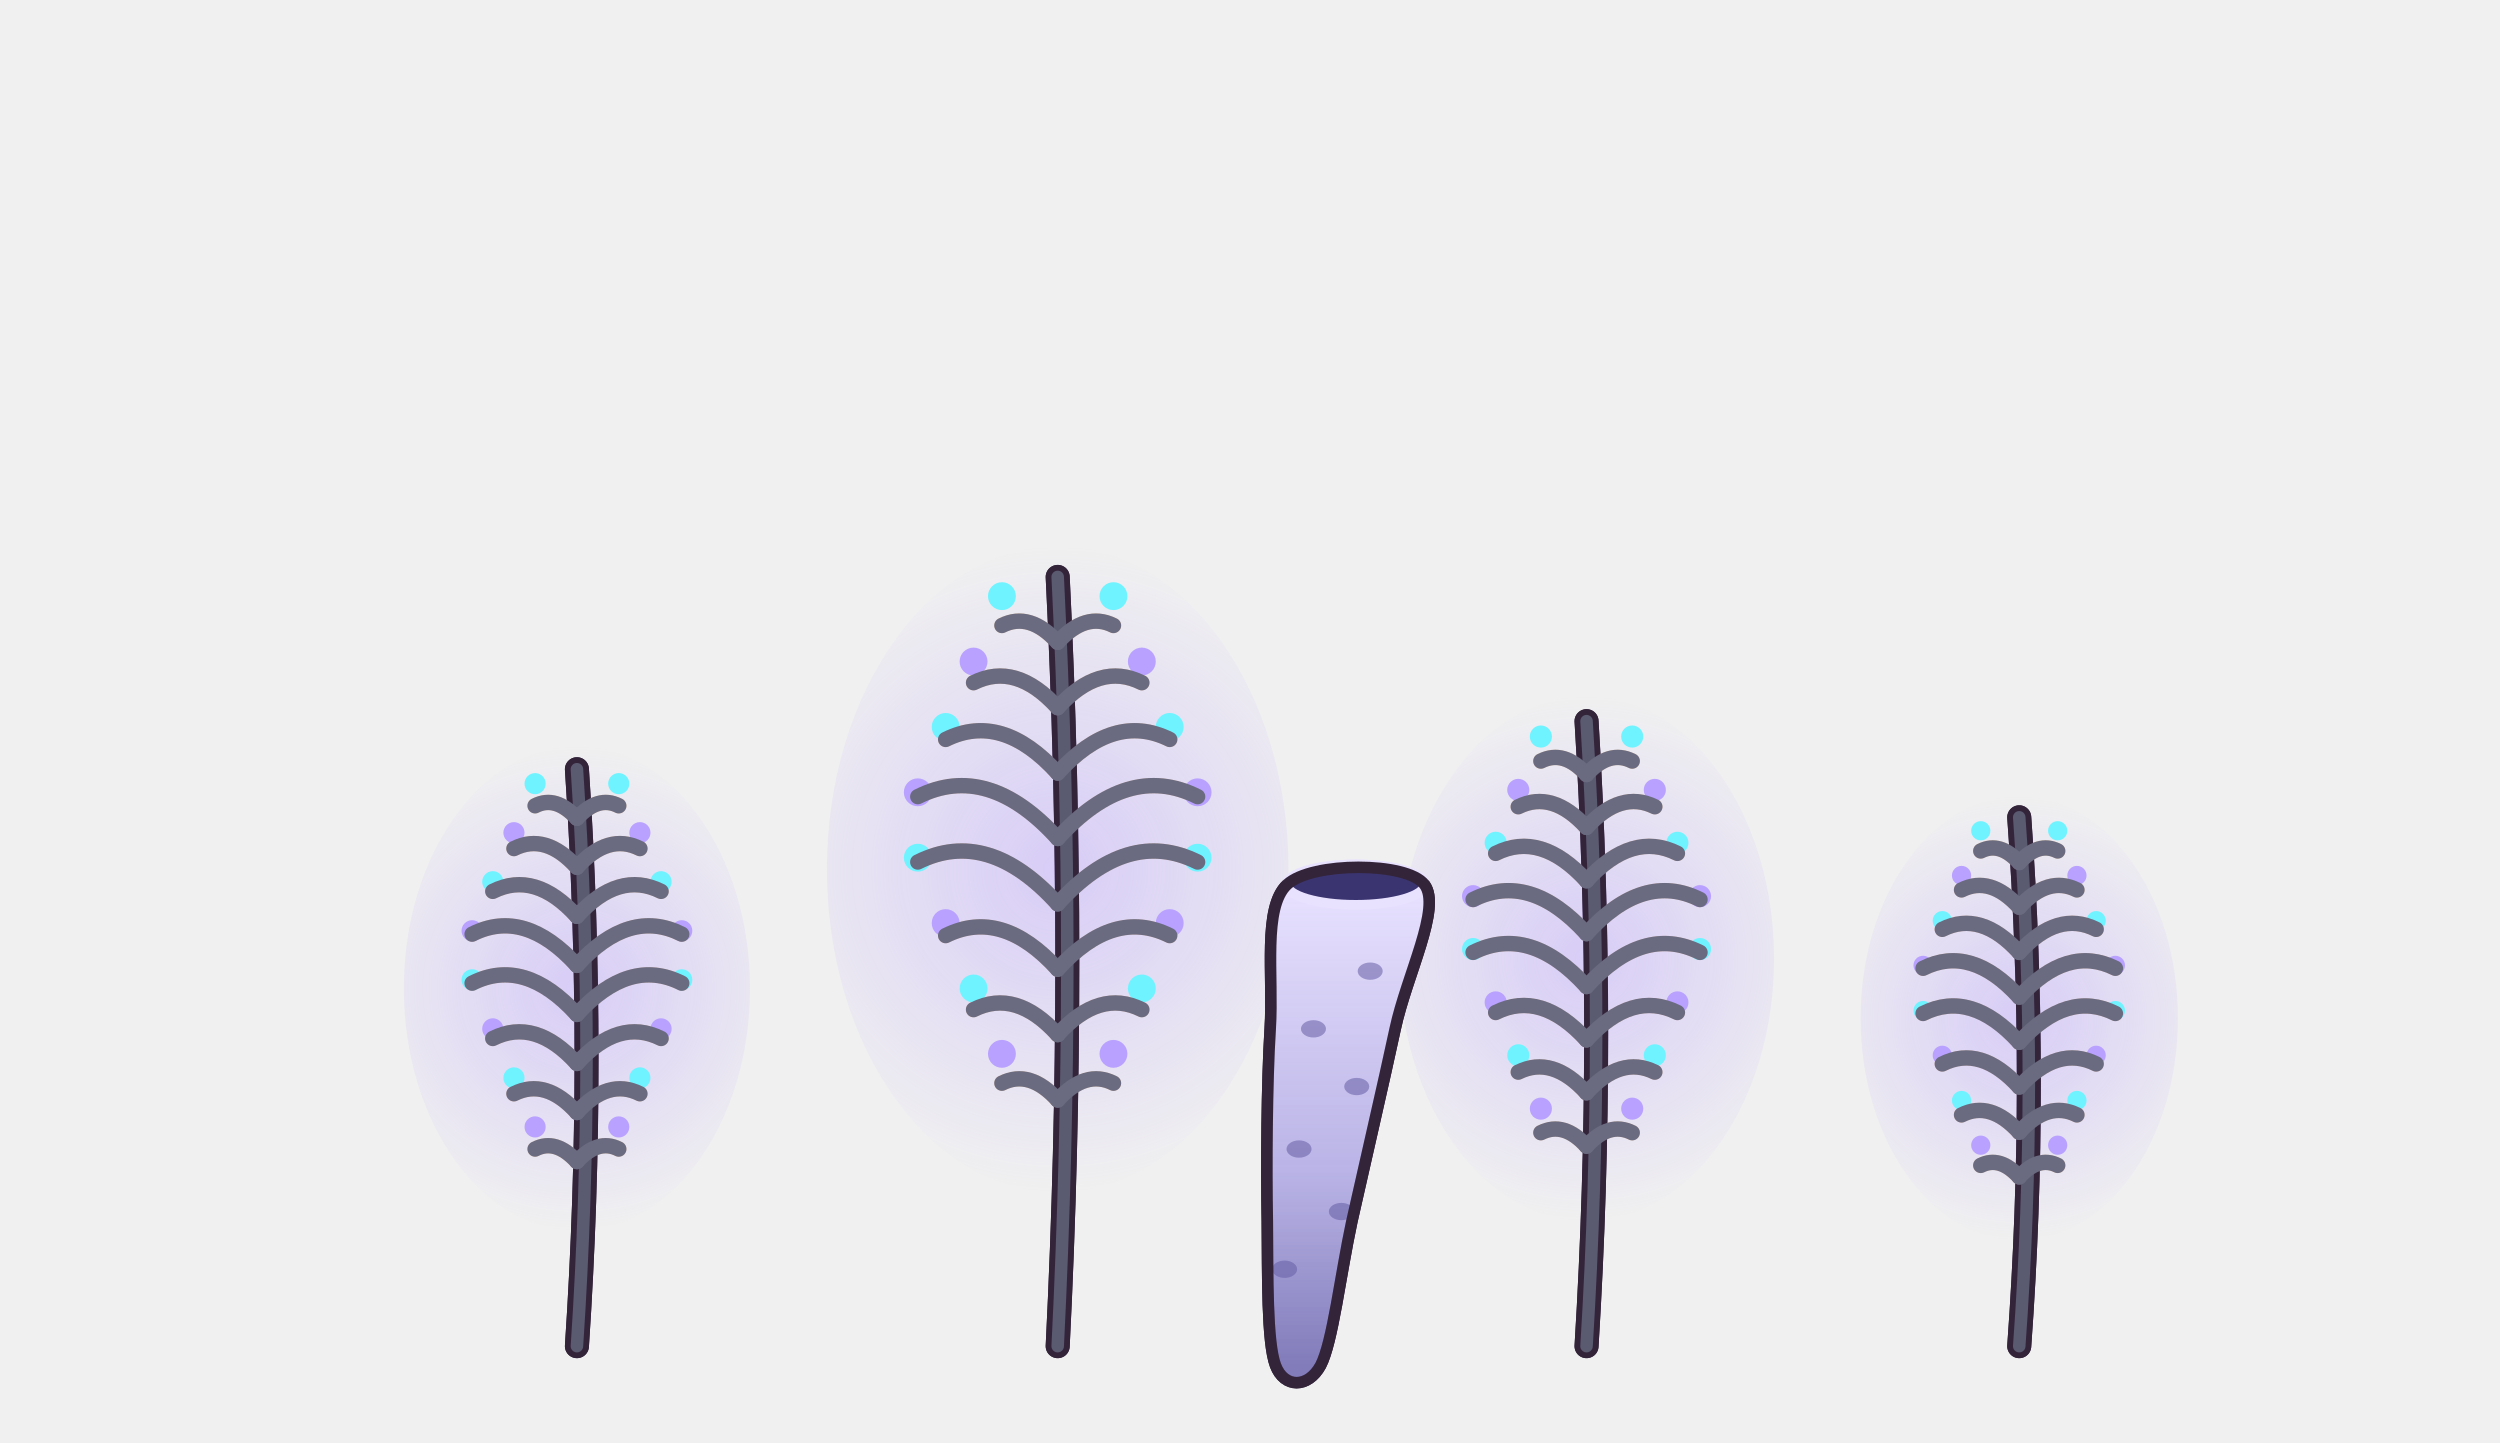
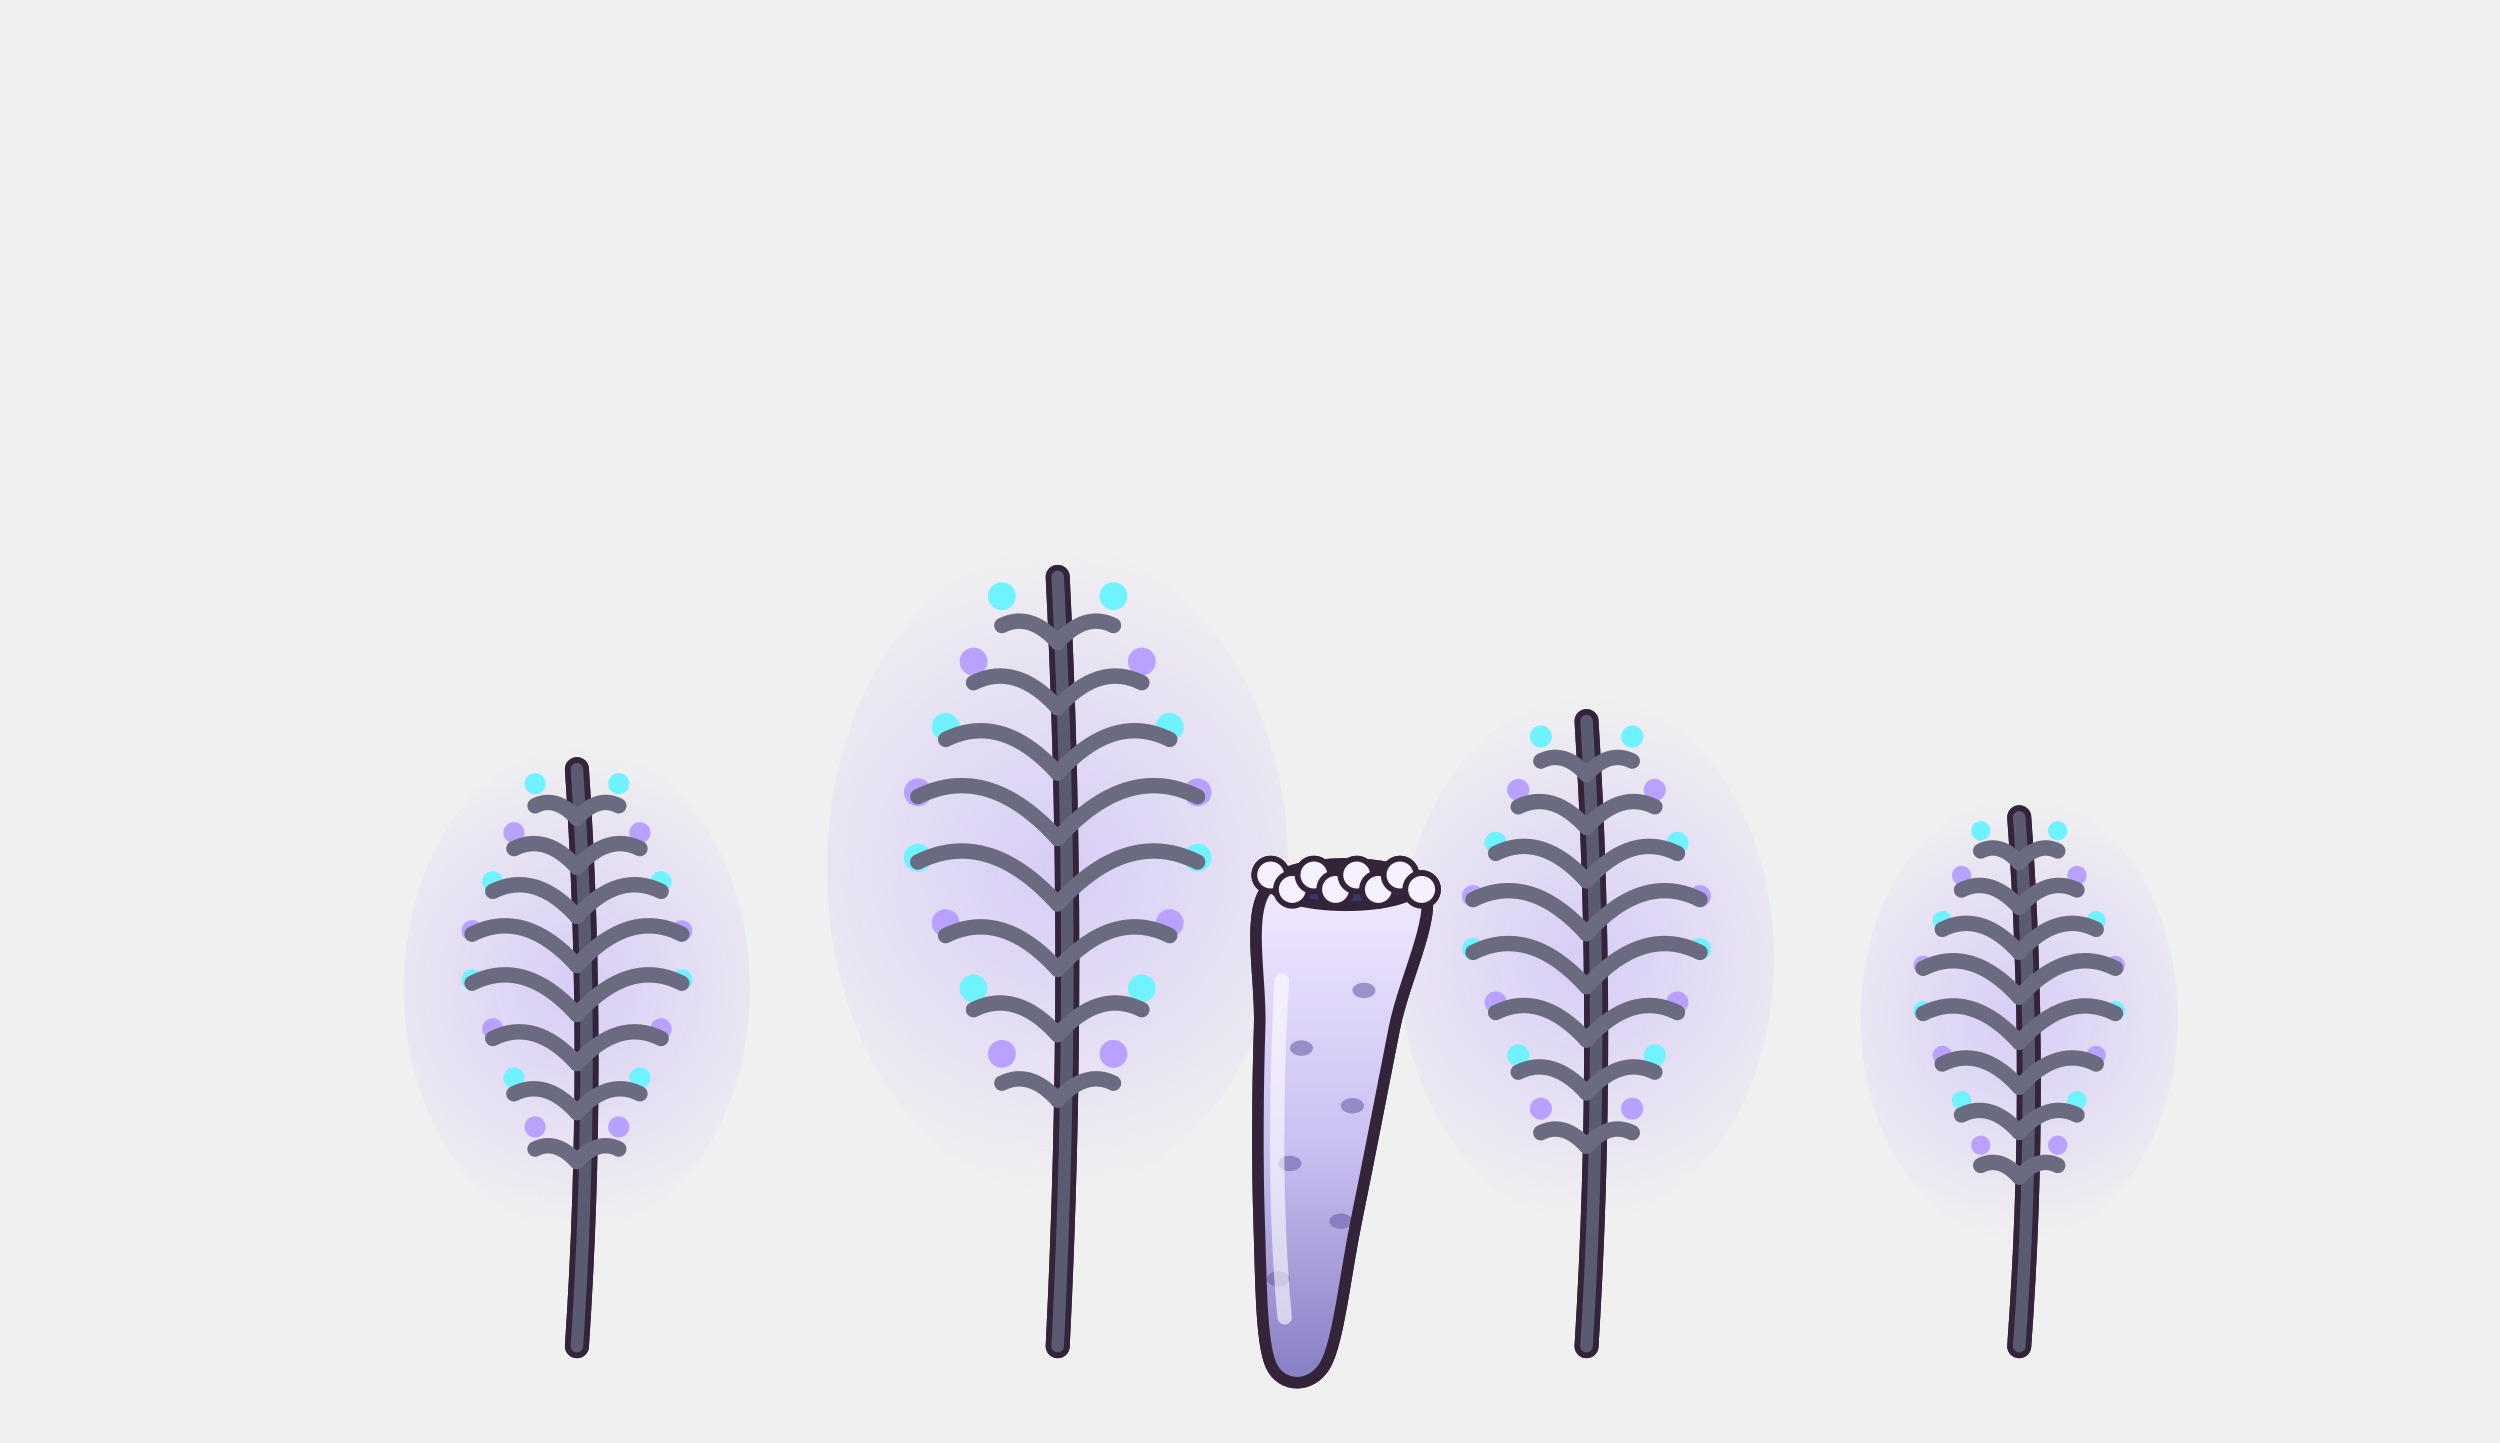
<svg xmlns="http://www.w3.org/2000/svg" class="ponor patch" viewBox="0 0 520 300" preserveAspectRatio="xMidYMax slice" data-floor="280" data-pivot="260 280" role="img" aria-label="Světélkující péra po úklidu">
  <defs>
    <radialGradient id="ph-sph1" gradientUnits="userSpaceOnUse" cx="120" cy="205.6" r="50.4">
      <stop offset="0" stop-color="#b9a1ff" stop-opacity="0.45" />
      <stop offset="1" stop-color="#b9a1ff" stop-opacity="0" />
    </radialGradient>
    <radialGradient id="ph-sph2" gradientUnits="userSpaceOnUse" cx="220" cy="180.8" r="67.2">
      <stop offset="0" stop-color="#b9a1ff" stop-opacity="0.45" />
      <stop offset="1" stop-color="#b9a1ff" stop-opacity="0" />
    </radialGradient>
    <radialGradient id="ph-sph3" gradientUnits="userSpaceOnUse" cx="330" cy="199.4" r="54.6">
      <stop offset="0" stop-color="#b9a1ff" stop-opacity="0.45" />
      <stop offset="1" stop-color="#b9a1ff" stop-opacity="0" />
    </radialGradient>
    <radialGradient id="ph-sph4" gradientUnits="userSpaceOnUse" cx="420" cy="211.8" r="46.2">
      <stop offset="0" stop-color="#b9a1ff" stop-opacity="0.45" />
      <stop offset="1" stop-color="#b9a1ff" stop-opacity="0" />
    </radialGradient>
    <linearGradient id="ph-gsv5" gradientUnits="userSpaceOnUse" x1="0" y1="184" x2="0" y2="284">
-       <stop offset="0" stop-color="#e9e2ff" stop-opacity="0.95" />
-       <stop offset="0.6" stop-color="#b8b2e6" stop-opacity="0.85" />
-       <stop offset="1" stop-color="#7d77b8" stop-opacity="0.8" />
+       <stop offset="0" stop-color="#f1eaff" />
+       <stop offset="0.55" stop-color="#c9bff2" />
+       <stop offset="1" stop-color="#8a82c6" />
    </linearGradient>
    <linearGradient id="ph-gsv6" gradientUnits="userSpaceOnUse" x1="0" y1="184" x2="0" y2="284">
-       <stop offset="0" stop-color="#e9e2ff" stop-opacity="0.95" />
-       <stop offset="0.6" stop-color="#b8b2e6" stop-opacity="0.85" />
-       <stop offset="1" stop-color="#7d77b8" stop-opacity="0.8" />
+       <stop offset="0" stop-color="#f1eaff" />
+       <stop offset="0.55" stop-color="#c9bff2" />
+       <stop offset="1" stop-color="#8a82c6" />
    </linearGradient>
  </defs>
  <g class="bright">
    <path d="M120 280Q124 220 120 160" fill="none" stroke="#33243a" stroke-width="5" stroke-linecap="round" />
    <path d="M120 280Q124 220 120 160" fill="none" stroke="#d8c9a8" stroke-width="2.6" stroke-linecap="round" />
    <path d="M120 241.6q-4.4 -4.8 -8.7 -2.6" fill="none" stroke="#f3d6a0" stroke-width="3.2" stroke-linecap="round" />
    <path d="M120 241.6q4.4 -4.8 8.7 -2.6" fill="none" stroke="#f3d6a0" stroke-width="3.2" stroke-linecap="round" />
    <path d="M120 231.4q-6.5 -7.2 -13.1 -3.9" fill="none" stroke="#f3d6a0" stroke-width="3.2" stroke-linecap="round" />
    <path d="M120 231.4q6.5 -7.2 13.1 -3.9" fill="none" stroke="#f3d6a0" stroke-width="3.2" stroke-linecap="round" />
    <path d="M120 221.2q-8.7 -9.6 -17.5 -5.2" fill="none" stroke="#f3d6a0" stroke-width="3.2" stroke-linecap="round" />
    <path d="M120 221.2q8.7 -9.6 17.5 -5.2" fill="none" stroke="#f3d6a0" stroke-width="3.2" stroke-linecap="round" />
    <path d="M120 211q-10.9 -12 -21.8 -6.5" fill="none" stroke="#f3d6a0" stroke-width="3.2" stroke-linecap="round" />
    <path d="M120 211q10.9 -12 21.8 -6.5" fill="none" stroke="#f3d6a0" stroke-width="3.2" stroke-linecap="round" />
    <path d="M120 200.8q-10.9 -12 -21.8 -6.5" fill="none" stroke="#f3d6a0" stroke-width="3.2" stroke-linecap="round" />
    <path d="M120 200.8q10.9 -12 21.8 -6.5" fill="none" stroke="#f3d6a0" stroke-width="3.2" stroke-linecap="round" />
    <path d="M120 190.6q-8.7 -9.6 -17.5 -5.2" fill="none" stroke="#f3d6a0" stroke-width="3.2" stroke-linecap="round" />
    <path d="M120 190.6q8.7 -9.6 17.5 -5.2" fill="none" stroke="#f3d6a0" stroke-width="3.2" stroke-linecap="round" />
    <path d="M120 180.4q-6.5 -7.2 -13.1 -3.9" fill="none" stroke="#f3d6a0" stroke-width="3.2" stroke-linecap="round" />
    <path d="M120 180.4q6.5 -7.2 13.1 -3.9" fill="none" stroke="#f3d6a0" stroke-width="3.2" stroke-linecap="round" />
    <path d="M120 170.2q-4.4 -4.8 -8.7 -2.6" fill="none" stroke="#f3d6a0" stroke-width="3.2" stroke-linecap="round" />
    <path d="M120 170.2q4.4 -4.8 8.7 -2.6" fill="none" stroke="#f3d6a0" stroke-width="3.2" stroke-linecap="round" />
    <ellipse cx="120" cy="205.6" rx="36" ry="50.4" fill="url(#ph-sph1)" />
    <circle cx="111.3" cy="234.4" r="2.2" fill="#b9a1ff" />
    <circle cx="128.7" cy="234.4" r="2.2" fill="#b9a1ff" />
    <circle cx="106.9" cy="224.2" r="2.2" fill="#6ff3ff" />
    <circle cx="133.1" cy="224.2" r="2.2" fill="#6ff3ff" />
    <circle cx="102.5" cy="214" r="2.2" fill="#b9a1ff" />
    <circle cx="137.5" cy="214" r="2.2" fill="#b9a1ff" />
    <circle cx="98.2" cy="203.8" r="2.2" fill="#6ff3ff" />
    <circle cx="141.8" cy="203.8" r="2.2" fill="#6ff3ff" />
    <circle cx="98.2" cy="193.6" r="2.2" fill="#b9a1ff" />
    <circle cx="141.8" cy="193.6" r="2.2" fill="#b9a1ff" />
    <circle cx="102.5" cy="183.4" r="2.2" fill="#6ff3ff" />
    <circle cx="137.5" cy="183.4" r="2.2" fill="#6ff3ff" />
    <circle cx="106.9" cy="173.2" r="2.2" fill="#b9a1ff" />
    <circle cx="133.1" cy="173.2" r="2.2" fill="#b9a1ff" />
    <circle cx="111.3" cy="163" r="2.2" fill="#6ff3ff" />
    <circle cx="128.7" cy="163" r="2.2" fill="#6ff3ff" />
    <path d="M220 280Q224 200 220 120" fill="none" stroke="#33243a" stroke-width="5" stroke-linecap="round" />
    <path d="M220 280Q224 200 220 120" fill="none" stroke="#d8c9a8" stroke-width="2.6" stroke-linecap="round" />
    <path d="M220 228.8q-5.8 -6.4 -11.6 -3.5" fill="none" stroke="#f3d6a0" stroke-width="3.2" stroke-linecap="round" />
    <path d="M220 228.8q5.8 -6.4 11.6 -3.5" fill="none" stroke="#f3d6a0" stroke-width="3.2" stroke-linecap="round" />
    <path d="M220 215.2q-8.7 -9.6 -17.5 -5.2" fill="none" stroke="#f3d6a0" stroke-width="3.2" stroke-linecap="round" />
    <path d="M220 215.2q8.7 -9.6 17.5 -5.2" fill="none" stroke="#f3d6a0" stroke-width="3.2" stroke-linecap="round" />
    <path d="M220 201.6q-11.6 -12.8 -23.3 -7" fill="none" stroke="#f3d6a0" stroke-width="3.2" stroke-linecap="round" />
    <path d="M220 201.6q11.6 -12.8 23.3 -7" fill="none" stroke="#f3d6a0" stroke-width="3.2" stroke-linecap="round" />
    <path d="M220 188q-14.5 -16 -29.1 -8.7" fill="none" stroke="#f3d6a0" stroke-width="3.2" stroke-linecap="round" />
    <path d="M220 188q14.5 -16 29.1 -8.7" fill="none" stroke="#f3d6a0" stroke-width="3.2" stroke-linecap="round" />
    <path d="M220 174.4q-14.5 -16 -29.1 -8.7" fill="none" stroke="#f3d6a0" stroke-width="3.2" stroke-linecap="round" />
    <path d="M220 174.4q14.5 -16 29.1 -8.7" fill="none" stroke="#f3d6a0" stroke-width="3.2" stroke-linecap="round" />
    <path d="M220 160.8q-11.6 -12.8 -23.3 -7" fill="none" stroke="#f3d6a0" stroke-width="3.2" stroke-linecap="round" />
    <path d="M220 160.8q11.6 -12.8 23.3 -7" fill="none" stroke="#f3d6a0" stroke-width="3.2" stroke-linecap="round" />
    <path d="M220 147.2q-8.7 -9.6 -17.5 -5.2" fill="none" stroke="#f3d6a0" stroke-width="3.2" stroke-linecap="round" />
    <path d="M220 147.2q8.7 -9.6 17.5 -5.2" fill="none" stroke="#f3d6a0" stroke-width="3.2" stroke-linecap="round" />
    <path d="M220 133.6q-5.8 -6.4 -11.6 -3.5" fill="none" stroke="#f3d6a0" stroke-width="3.2" stroke-linecap="round" />
    <path d="M220 133.6q5.8 -6.4 11.6 -3.5" fill="none" stroke="#f3d6a0" stroke-width="3.2" stroke-linecap="round" />
    <ellipse cx="220" cy="180.8" rx="48" ry="67.2" fill="url(#ph-sph2)" />
    <circle cx="208.4" cy="219.2" r="2.9" fill="#b9a1ff" />
    <circle cx="231.6" cy="219.2" r="2.9" fill="#b9a1ff" />
    <circle cx="202.5" cy="205.6" r="2.9" fill="#6ff3ff" />
    <circle cx="237.5" cy="205.6" r="2.9" fill="#6ff3ff" />
    <circle cx="196.7" cy="192" r="2.9" fill="#b9a1ff" />
    <circle cx="243.3" cy="192" r="2.9" fill="#b9a1ff" />
    <circle cx="190.9" cy="178.4" r="2.9" fill="#6ff3ff" />
    <circle cx="249.1" cy="178.4" r="2.9" fill="#6ff3ff" />
    <circle cx="190.9" cy="164.8" r="2.9" fill="#b9a1ff" />
    <circle cx="249.1" cy="164.8" r="2.9" fill="#b9a1ff" />
    <circle cx="196.7" cy="151.2" r="2.9" fill="#6ff3ff" />
    <circle cx="243.3" cy="151.2" r="2.9" fill="#6ff3ff" />
    <circle cx="202.5" cy="137.6" r="2.9" fill="#b9a1ff" />
    <circle cx="237.5" cy="137.6" r="2.9" fill="#b9a1ff" />
    <circle cx="208.4" cy="124" r="2.9" fill="#6ff3ff" />
    <circle cx="231.6" cy="124" r="2.9" fill="#6ff3ff" />
    <path d="M330 280Q334 215 330 150" fill="none" stroke="#33243a" stroke-width="5" stroke-linecap="round" />
    <path d="M330 280Q334 215 330 150" fill="none" stroke="#d8c9a8" stroke-width="2.6" stroke-linecap="round" />
    <path d="M330 238.4q-4.7 -5.2 -9.5 -2.8" fill="none" stroke="#f3d6a0" stroke-width="3.2" stroke-linecap="round" />
    <path d="M330 238.4q4.7 -5.2 9.5 -2.8" fill="none" stroke="#f3d6a0" stroke-width="3.2" stroke-linecap="round" />
    <path d="M330 227.3q-7.1 -7.8 -14.2 -4.3" fill="none" stroke="#f3d6a0" stroke-width="3.2" stroke-linecap="round" />
    <path d="M330 227.3q7.1 -7.8 14.2 -4.3" fill="none" stroke="#f3d6a0" stroke-width="3.2" stroke-linecap="round" />
    <path d="M330 216.3q-9.5 -10.4 -18.9 -5.7" fill="none" stroke="#f3d6a0" stroke-width="3.2" stroke-linecap="round" />
    <path d="M330 216.3q9.5 -10.4 18.9 -5.7" fill="none" stroke="#f3d6a0" stroke-width="3.2" stroke-linecap="round" />
    <path d="M330 205.2q-11.8 -13 -23.6 -7.1" fill="none" stroke="#f3d6a0" stroke-width="3.2" stroke-linecap="round" />
    <path d="M330 205.2q11.8 -13 23.6 -7.1" fill="none" stroke="#f3d6a0" stroke-width="3.2" stroke-linecap="round" />
    <path d="M330 194.2q-11.8 -13 -23.6 -7.1" fill="none" stroke="#f3d6a0" stroke-width="3.2" stroke-linecap="round" />
    <path d="M330 194.2q11.8 -13 23.6 -7.1" fill="none" stroke="#f3d6a0" stroke-width="3.2" stroke-linecap="round" />
    <path d="M330 183.2q-9.5 -10.4 -18.9 -5.7" fill="none" stroke="#f3d6a0" stroke-width="3.2" stroke-linecap="round" />
    <path d="M330 183.2q9.5 -10.4 18.9 -5.7" fill="none" stroke="#f3d6a0" stroke-width="3.2" stroke-linecap="round" />
    <path d="M330 172.1q-7.1 -7.8 -14.2 -4.3" fill="none" stroke="#f3d6a0" stroke-width="3.2" stroke-linecap="round" />
    <path d="M330 172.1q7.1 -7.8 14.2 -4.3" fill="none" stroke="#f3d6a0" stroke-width="3.2" stroke-linecap="round" />
    <path d="M330 161.1q-4.7 -5.2 -9.5 -2.8" fill="none" stroke="#f3d6a0" stroke-width="3.2" stroke-linecap="round" />
    <path d="M330 161.1q4.7 -5.2 9.5 -2.8" fill="none" stroke="#f3d6a0" stroke-width="3.2" stroke-linecap="round" />
    <ellipse cx="330" cy="199.4" rx="39" ry="54.6" fill="url(#ph-sph3)" />
    <circle cx="320.5" cy="230.6" r="2.3" fill="#b9a1ff" />
    <circle cx="339.5" cy="230.6" r="2.3" fill="#b9a1ff" />
    <circle cx="315.8" cy="219.5" r="2.3" fill="#6ff3ff" />
    <circle cx="344.2" cy="219.5" r="2.3" fill="#6ff3ff" />
    <circle cx="311.1" cy="208.5" r="2.3" fill="#b9a1ff" />
    <circle cx="348.9" cy="208.5" r="2.3" fill="#b9a1ff" />
    <circle cx="306.4" cy="197.4" r="2.3" fill="#6ff3ff" />
    <circle cx="353.6" cy="197.4" r="2.3" fill="#6ff3ff" />
    <circle cx="306.4" cy="186.4" r="2.3" fill="#b9a1ff" />
    <circle cx="353.6" cy="186.4" r="2.3" fill="#b9a1ff" />
    <circle cx="311.1" cy="175.3" r="2.3" fill="#6ff3ff" />
    <circle cx="348.9" cy="175.3" r="2.3" fill="#6ff3ff" />
    <circle cx="315.8" cy="164.3" r="2.3" fill="#b9a1ff" />
    <circle cx="344.2" cy="164.3" r="2.3" fill="#b9a1ff" />
    <circle cx="320.5" cy="153.2" r="2.3" fill="#6ff3ff" />
    <circle cx="339.5" cy="153.2" r="2.3" fill="#6ff3ff" />
    <path d="M420 280Q424 225 420 170" fill="none" stroke="#33243a" stroke-width="5" stroke-linecap="round" />
    <path d="M420 280Q424 225 420 170" fill="none" stroke="#d8c9a8" stroke-width="2.6" stroke-linecap="round" />
    <path d="M420 244.8q-4 -4.4 -8 -2.4" fill="none" stroke="#f3d6a0" stroke-width="3.2" stroke-linecap="round" />
    <path d="M420 244.8q4 -4.4 8 -2.4" fill="none" stroke="#f3d6a0" stroke-width="3.2" stroke-linecap="round" />
    <path d="M420 235.5q-6 -6.6 -12 -3.6" fill="none" stroke="#f3d6a0" stroke-width="3.2" stroke-linecap="round" />
    <path d="M420 235.5q6 -6.6 12 -3.6" fill="none" stroke="#f3d6a0" stroke-width="3.2" stroke-linecap="round" />
    <path d="M420 226.1q-8 -8.8 -16 -4.8" fill="none" stroke="#f3d6a0" stroke-width="3.2" stroke-linecap="round" />
    <path d="M420 226.1q8 -8.8 16 -4.8" fill="none" stroke="#f3d6a0" stroke-width="3.2" stroke-linecap="round" />
    <path d="M420 216.8q-10 -11 -20 -6" fill="none" stroke="#f3d6a0" stroke-width="3.2" stroke-linecap="round" />
    <path d="M420 216.8q10 -11 20 -6" fill="none" stroke="#f3d6a0" stroke-width="3.2" stroke-linecap="round" />
    <path d="M420 207.4q-10 -11 -20 -6" fill="none" stroke="#f3d6a0" stroke-width="3.2" stroke-linecap="round" />
    <path d="M420 207.4q10 -11 20 -6" fill="none" stroke="#f3d6a0" stroke-width="3.2" stroke-linecap="round" />
    <path d="M420 198.1q-8 -8.8 -16 -4.8" fill="none" stroke="#f3d6a0" stroke-width="3.2" stroke-linecap="round" />
    <path d="M420 198.1q8 -8.8 16 -4.8" fill="none" stroke="#f3d6a0" stroke-width="3.2" stroke-linecap="round" />
    <path d="M420 188.7q-6 -6.6 -12 -3.6" fill="none" stroke="#f3d6a0" stroke-width="3.2" stroke-linecap="round" />
    <path d="M420 188.7q6 -6.6 12 -3.6" fill="none" stroke="#f3d6a0" stroke-width="3.2" stroke-linecap="round" />
    <path d="M420 179.4q-4 -4.4 -8 -2.4" fill="none" stroke="#f3d6a0" stroke-width="3.2" stroke-linecap="round" />
    <path d="M420 179.4q4 -4.4 8 -2.4" fill="none" stroke="#f3d6a0" stroke-width="3.2" stroke-linecap="round" />
    <ellipse cx="420" cy="211.8" rx="33" ry="46.2" fill="url(#ph-sph4)" />
    <circle cx="412" cy="238.2" r="2" fill="#b9a1ff" />
    <circle cx="428" cy="238.2" r="2" fill="#b9a1ff" />
    <circle cx="408" cy="228.9" r="2" fill="#6ff3ff" />
    <circle cx="432" cy="228.9" r="2" fill="#6ff3ff" />
    <circle cx="404" cy="219.5" r="2" fill="#b9a1ff" />
    <circle cx="436" cy="219.5" r="2" fill="#b9a1ff" />
    <circle cx="400" cy="210.2" r="2" fill="#6ff3ff" />
    <circle cx="440" cy="210.2" r="2" fill="#6ff3ff" />
    <circle cx="400" cy="200.8" r="2" fill="#b9a1ff" />
    <circle cx="440" cy="200.8" r="2" fill="#b9a1ff" />
    <circle cx="404" cy="191.5" r="2" fill="#6ff3ff" />
    <circle cx="436" cy="191.5" r="2" fill="#6ff3ff" />
    <circle cx="408" cy="182.1" r="2" fill="#b9a1ff" />
    <circle cx="432" cy="182.1" r="2" fill="#b9a1ff" />
    <circle cx="412" cy="172.8" r="2" fill="#6ff3ff" />
    <circle cx="428" cy="172.8" r="2" fill="#6ff3ff" />
-     <path d="M265.3 284C263.5 279.2 263.7 265.2 263.6 254C263.4 242.8 263.5 225.2 264.2 214C264.9 202.8 262.6 188.8 267.7 184C272.8 179.2 292.7 179.2 296.3 184C299.9 188.8 292.6 202.8 290.2 214C287.8 225.2 283.7 242.8 281.2 254C278.8 265.2 277.2 279.2 274.7 284C272.1 288.8 267.1 288.8 265.3 284Z" fill="url(#ph-gsv5)" />
-     <ellipse cx="267.2" cy="264" rx="2.6" ry="1.8" fill="#6a63a8" opacity=".55" />
-     <ellipse cx="279" cy="252" rx="2.6" ry="1.8" fill="#6a63a8" opacity=".55" />
-     <ellipse cx="270.2" cy="239" rx="2.6" ry="1.8" fill="#6a63a8" opacity=".55" />
-     <ellipse cx="282.2" cy="226" rx="2.6" ry="1.8" fill="#6a63a8" opacity=".55" />
-     <ellipse cx="273.2" cy="214" rx="2.6" ry="1.8" fill="#6a63a8" opacity=".55" />
-     <ellipse cx="285" cy="202" rx="2.6" ry="1.8" fill="#6a63a8" opacity=".55" />
-     <ellipse cx="282" cy="184" rx="14.3" ry="4.2" fill="#3a3470" stroke="#e9e2ff" stroke-width="2" />
-     <path d="M265.3 284C263.5 279.2 263.7 265.2 263.6 254C263.4 242.8 263.5 225.2 264.2 214C264.9 202.8 262.6 188.8 267.7 184C272.8 179.2 292.7 179.2 296.3 184C299.9 188.8 292.6 202.8 290.2 214C287.8 225.2 283.7 242.8 281.2 254C278.8 265.2 277.2 279.2 274.7 284C272.1 288.8 267.1 288.8 265.3 284Z" fill="none" stroke="#33243a" stroke-width="2.4" />
+     <path d="M264.4 284C262.2 279.2 262.3 265.2 261.9 254C261.5 242.8 261.6 225.2 262 214C262.4 202.8 258.9 188.8 264.3 184C269.7 179.2 291.6 179.2 295.7 184C299.8 188.8 292.2 202.8 290 214C287.8 225.2 284.4 242.8 282.1 254C279.8 265.2 278.4 279.2 275.6 284C272.8 288.8 266.6 288.8 264.4 284Z" fill="url(#ph-gsv5)" />
+     <ellipse cx="265.9" cy="266" rx="2.4" ry="1.6" fill="#6a63a8" opacity=".6" />
+     <ellipse cx="278.9" cy="254" rx="2.4" ry="1.6" fill="#6a63a8" opacity=".6" />
+     <ellipse cx="268.3" cy="242" rx="2.4" ry="1.6" fill="#6a63a8" opacity=".6" />
+     <ellipse cx="281.3" cy="230" rx="2.4" ry="1.6" fill="#6a63a8" opacity=".6" />
+     <ellipse cx="270.7" cy="218" rx="2.4" ry="1.6" fill="#6a63a8" opacity=".6" />
+     <ellipse cx="283.7" cy="206" rx="2.4" ry="1.6" fill="#6a63a8" opacity=".6" />
+     <path d="M266.6 204Q264.4 244 267.2 274" fill="none" stroke="#ffffff" stroke-width="3" opacity=".6" stroke-linecap="round" />
+     <ellipse cx="280" cy="184" rx="15.4" ry="4.5" fill="#3a3470" stroke="#33243a" stroke-width="2" />
+     <path d="M264.4 284C262.2 279.2 262.3 265.2 261.9 254C261.5 242.8 261.6 225.2 262 214C262.4 202.8 258.9 188.8 264.3 184C269.7 179.2 291.6 179.2 295.7 184C299.8 188.8 292.2 202.8 290 214C287.8 225.2 284.4 242.8 282.1 254C279.8 265.2 278.4 279.2 275.6 284C272.8 288.8 266.6 288.8 264.4 284Z" fill="none" stroke="#33243a" stroke-width="2.4" />
+     <circle cx="264.3" cy="182" r="3.4" fill="#f6f1ff" stroke="#33243a" stroke-width="1.2" />
+     <circle cx="268.8" cy="185" r="3.4" fill="#f6f1ff" stroke="#33243a" stroke-width="1.2" />
+     <circle cx="273.3" cy="182" r="3.4" fill="#f6f1ff" stroke="#33243a" stroke-width="1.2" />
+     <circle cx="277.8" cy="185" r="3.4" fill="#f6f1ff" stroke="#33243a" stroke-width="1.2" />
+     <circle cx="282.2" cy="182" r="3.4" fill="#f6f1ff" stroke="#33243a" stroke-width="1.2" />
+     <circle cx="286.7" cy="185" r="3.4" fill="#f6f1ff" stroke="#33243a" stroke-width="1.2" />
+     <circle cx="291.2" cy="182" r="3.4" fill="#f6f1ff" stroke="#33243a" stroke-width="1.2" />
+     <circle cx="295.7" cy="185" r="3.4" fill="#f6f1ff" stroke="#33243a" stroke-width="1.2" />
  </g>
  <g class="dull">
    <path d="M120 280Q124 220 120 160" fill="none" stroke="#33243a" stroke-width="5" stroke-linecap="round" />
    <path d="M120 280Q124 220 120 160" fill="none" stroke="#5a5a70" stroke-width="2.6" stroke-linecap="round" />
    <path d="M120 241.6q-4.4 -4.8 -8.7 -2.6" fill="none" stroke="#6a6a80" stroke-width="3.2" stroke-linecap="round" />
    <path d="M120 241.6q4.4 -4.8 8.7 -2.6" fill="none" stroke="#6a6a80" stroke-width="3.2" stroke-linecap="round" />
    <path d="M120 231.4q-6.5 -7.2 -13.1 -3.9" fill="none" stroke="#6a6a80" stroke-width="3.2" stroke-linecap="round" />
    <path d="M120 231.4q6.5 -7.2 13.1 -3.9" fill="none" stroke="#6a6a80" stroke-width="3.2" stroke-linecap="round" />
    <path d="M120 221.2q-8.7 -9.6 -17.5 -5.2" fill="none" stroke="#6a6a80" stroke-width="3.2" stroke-linecap="round" />
    <path d="M120 221.2q8.7 -9.6 17.5 -5.2" fill="none" stroke="#6a6a80" stroke-width="3.2" stroke-linecap="round" />
    <path d="M120 211q-10.9 -12 -21.8 -6.5" fill="none" stroke="#6a6a80" stroke-width="3.2" stroke-linecap="round" />
    <path d="M120 211q10.9 -12 21.8 -6.5" fill="none" stroke="#6a6a80" stroke-width="3.2" stroke-linecap="round" />
    <path d="M120 200.8q-10.9 -12 -21.8 -6.5" fill="none" stroke="#6a6a80" stroke-width="3.2" stroke-linecap="round" />
    <path d="M120 200.8q10.9 -12 21.8 -6.5" fill="none" stroke="#6a6a80" stroke-width="3.2" stroke-linecap="round" />
    <path d="M120 190.6q-8.7 -9.6 -17.5 -5.2" fill="none" stroke="#6a6a80" stroke-width="3.2" stroke-linecap="round" />
    <path d="M120 190.6q8.7 -9.6 17.5 -5.2" fill="none" stroke="#6a6a80" stroke-width="3.2" stroke-linecap="round" />
    <path d="M120 180.4q-6.5 -7.2 -13.1 -3.9" fill="none" stroke="#6a6a80" stroke-width="3.2" stroke-linecap="round" />
    <path d="M120 180.4q6.5 -7.2 13.1 -3.9" fill="none" stroke="#6a6a80" stroke-width="3.2" stroke-linecap="round" />
    <path d="M120 170.2q-4.4 -4.8 -8.7 -2.6" fill="none" stroke="#6a6a80" stroke-width="3.2" stroke-linecap="round" />
    <path d="M120 170.2q4.4 -4.8 8.7 -2.6" fill="none" stroke="#6a6a80" stroke-width="3.2" stroke-linecap="round" />
    <path d="M220 280Q224 200 220 120" fill="none" stroke="#33243a" stroke-width="5" stroke-linecap="round" />
    <path d="M220 280Q224 200 220 120" fill="none" stroke="#5a5a70" stroke-width="2.6" stroke-linecap="round" />
    <path d="M220 228.8q-5.8 -6.4 -11.6 -3.5" fill="none" stroke="#6a6a80" stroke-width="3.2" stroke-linecap="round" />
    <path d="M220 228.8q5.8 -6.4 11.6 -3.5" fill="none" stroke="#6a6a80" stroke-width="3.2" stroke-linecap="round" />
    <path d="M220 215.2q-8.7 -9.6 -17.5 -5.2" fill="none" stroke="#6a6a80" stroke-width="3.2" stroke-linecap="round" />
    <path d="M220 215.2q8.7 -9.6 17.5 -5.2" fill="none" stroke="#6a6a80" stroke-width="3.2" stroke-linecap="round" />
    <path d="M220 201.6q-11.6 -12.8 -23.3 -7" fill="none" stroke="#6a6a80" stroke-width="3.2" stroke-linecap="round" />
    <path d="M220 201.6q11.6 -12.8 23.3 -7" fill="none" stroke="#6a6a80" stroke-width="3.2" stroke-linecap="round" />
    <path d="M220 188q-14.5 -16 -29.1 -8.7" fill="none" stroke="#6a6a80" stroke-width="3.2" stroke-linecap="round" />
    <path d="M220 188q14.5 -16 29.1 -8.7" fill="none" stroke="#6a6a80" stroke-width="3.2" stroke-linecap="round" />
    <path d="M220 174.4q-14.5 -16 -29.1 -8.7" fill="none" stroke="#6a6a80" stroke-width="3.2" stroke-linecap="round" />
    <path d="M220 174.4q14.5 -16 29.1 -8.7" fill="none" stroke="#6a6a80" stroke-width="3.2" stroke-linecap="round" />
    <path d="M220 160.8q-11.6 -12.8 -23.3 -7" fill="none" stroke="#6a6a80" stroke-width="3.2" stroke-linecap="round" />
    <path d="M220 160.8q11.6 -12.8 23.3 -7" fill="none" stroke="#6a6a80" stroke-width="3.2" stroke-linecap="round" />
    <path d="M220 147.2q-8.7 -9.6 -17.5 -5.2" fill="none" stroke="#6a6a80" stroke-width="3.2" stroke-linecap="round" />
    <path d="M220 147.2q8.7 -9.6 17.5 -5.2" fill="none" stroke="#6a6a80" stroke-width="3.2" stroke-linecap="round" />
    <path d="M220 133.6q-5.8 -6.4 -11.6 -3.5" fill="none" stroke="#6a6a80" stroke-width="3.2" stroke-linecap="round" />
    <path d="M220 133.6q5.8 -6.4 11.6 -3.5" fill="none" stroke="#6a6a80" stroke-width="3.2" stroke-linecap="round" />
    <path d="M330 280Q334 215 330 150" fill="none" stroke="#33243a" stroke-width="5" stroke-linecap="round" />
    <path d="M330 280Q334 215 330 150" fill="none" stroke="#5a5a70" stroke-width="2.6" stroke-linecap="round" />
    <path d="M330 238.4q-4.7 -5.2 -9.5 -2.8" fill="none" stroke="#6a6a80" stroke-width="3.2" stroke-linecap="round" />
    <path d="M330 238.4q4.7 -5.2 9.5 -2.8" fill="none" stroke="#6a6a80" stroke-width="3.2" stroke-linecap="round" />
    <path d="M330 227.3q-7.1 -7.8 -14.2 -4.3" fill="none" stroke="#6a6a80" stroke-width="3.2" stroke-linecap="round" />
    <path d="M330 227.3q7.1 -7.8 14.2 -4.3" fill="none" stroke="#6a6a80" stroke-width="3.2" stroke-linecap="round" />
    <path d="M330 216.3q-9.5 -10.4 -18.9 -5.7" fill="none" stroke="#6a6a80" stroke-width="3.2" stroke-linecap="round" />
    <path d="M330 216.3q9.5 -10.4 18.9 -5.7" fill="none" stroke="#6a6a80" stroke-width="3.2" stroke-linecap="round" />
    <path d="M330 205.2q-11.8 -13 -23.6 -7.1" fill="none" stroke="#6a6a80" stroke-width="3.2" stroke-linecap="round" />
    <path d="M330 205.2q11.8 -13 23.6 -7.1" fill="none" stroke="#6a6a80" stroke-width="3.2" stroke-linecap="round" />
    <path d="M330 194.2q-11.8 -13 -23.6 -7.1" fill="none" stroke="#6a6a80" stroke-width="3.2" stroke-linecap="round" />
    <path d="M330 194.2q11.8 -13 23.6 -7.1" fill="none" stroke="#6a6a80" stroke-width="3.2" stroke-linecap="round" />
    <path d="M330 183.2q-9.5 -10.4 -18.9 -5.7" fill="none" stroke="#6a6a80" stroke-width="3.2" stroke-linecap="round" />
    <path d="M330 183.2q9.5 -10.4 18.9 -5.7" fill="none" stroke="#6a6a80" stroke-width="3.2" stroke-linecap="round" />
    <path d="M330 172.1q-7.1 -7.8 -14.2 -4.3" fill="none" stroke="#6a6a80" stroke-width="3.2" stroke-linecap="round" />
    <path d="M330 172.1q7.1 -7.8 14.2 -4.3" fill="none" stroke="#6a6a80" stroke-width="3.2" stroke-linecap="round" />
    <path d="M330 161.1q-4.7 -5.2 -9.5 -2.8" fill="none" stroke="#6a6a80" stroke-width="3.2" stroke-linecap="round" />
    <path d="M330 161.1q4.7 -5.2 9.5 -2.8" fill="none" stroke="#6a6a80" stroke-width="3.2" stroke-linecap="round" />
    <path d="M420 280Q424 225 420 170" fill="none" stroke="#33243a" stroke-width="5" stroke-linecap="round" />
    <path d="M420 280Q424 225 420 170" fill="none" stroke="#5a5a70" stroke-width="2.6" stroke-linecap="round" />
    <path d="M420 244.8q-4 -4.4 -8 -2.4" fill="none" stroke="#6a6a80" stroke-width="3.2" stroke-linecap="round" />
    <path d="M420 244.8q4 -4.4 8 -2.4" fill="none" stroke="#6a6a80" stroke-width="3.2" stroke-linecap="round" />
    <path d="M420 235.5q-6 -6.6 -12 -3.6" fill="none" stroke="#6a6a80" stroke-width="3.2" stroke-linecap="round" />
    <path d="M420 235.5q6 -6.6 12 -3.6" fill="none" stroke="#6a6a80" stroke-width="3.2" stroke-linecap="round" />
    <path d="M420 226.1q-8 -8.8 -16 -4.8" fill="none" stroke="#6a6a80" stroke-width="3.2" stroke-linecap="round" />
    <path d="M420 226.1q8 -8.8 16 -4.8" fill="none" stroke="#6a6a80" stroke-width="3.2" stroke-linecap="round" />
    <path d="M420 216.8q-10 -11 -20 -6" fill="none" stroke="#6a6a80" stroke-width="3.2" stroke-linecap="round" />
    <path d="M420 216.8q10 -11 20 -6" fill="none" stroke="#6a6a80" stroke-width="3.2" stroke-linecap="round" />
    <path d="M420 207.4q-10 -11 -20 -6" fill="none" stroke="#6a6a80" stroke-width="3.2" stroke-linecap="round" />
    <path d="M420 207.4q10 -11 20 -6" fill="none" stroke="#6a6a80" stroke-width="3.2" stroke-linecap="round" />
    <path d="M420 198.1q-8 -8.8 -16 -4.8" fill="none" stroke="#6a6a80" stroke-width="3.2" stroke-linecap="round" />
    <path d="M420 198.1q8 -8.8 16 -4.8" fill="none" stroke="#6a6a80" stroke-width="3.2" stroke-linecap="round" />
    <path d="M420 188.7q-6 -6.6 -12 -3.6" fill="none" stroke="#6a6a80" stroke-width="3.2" stroke-linecap="round" />
    <path d="M420 188.7q6 -6.6 12 -3.6" fill="none" stroke="#6a6a80" stroke-width="3.2" stroke-linecap="round" />
    <path d="M420 179.4q-4 -4.4 -8 -2.4" fill="none" stroke="#6a6a80" stroke-width="3.2" stroke-linecap="round" />
    <path d="M420 179.4q4 -4.4 8 -2.4" fill="none" stroke="#6a6a80" stroke-width="3.2" stroke-linecap="round" />
-     <path d="M265.3 284C263.5 279.2 263.7 265.2 263.6 254C263.4 242.8 263.5 225.2 264.2 214C264.9 202.8 262.6 188.8 267.7 184C272.8 179.2 292.7 179.2 296.3 184C299.9 188.8 292.6 202.8 290.2 214C287.8 225.2 283.7 242.8 281.2 254C278.8 265.2 277.2 279.2 274.7 284C272.1 288.8 267.1 288.8 265.3 284Z" fill="url(#ph-gsv6)" />
-     <ellipse cx="267.2" cy="264" rx="2.6" ry="1.8" fill="#6a63a8" opacity=".55" />
-     <ellipse cx="279" cy="252" rx="2.6" ry="1.8" fill="#6a63a8" opacity=".55" />
-     <ellipse cx="270.2" cy="239" rx="2.6" ry="1.8" fill="#6a63a8" opacity=".55" />
-     <ellipse cx="282.2" cy="226" rx="2.6" ry="1.8" fill="#6a63a8" opacity=".55" />
-     <ellipse cx="273.2" cy="214" rx="2.6" ry="1.8" fill="#6a63a8" opacity=".55" />
-     <ellipse cx="285" cy="202" rx="2.6" ry="1.8" fill="#6a63a8" opacity=".55" />
-     <ellipse cx="282" cy="184" rx="14.3" ry="4.2" fill="#3a3470" stroke="#e9e2ff" stroke-width="2" />
-     <path d="M265.3 284C263.5 279.2 263.7 265.2 263.6 254C263.4 242.8 263.5 225.2 264.2 214C264.9 202.8 262.6 188.8 267.7 184C272.8 179.2 292.7 179.2 296.3 184C299.9 188.8 292.6 202.8 290.2 214C287.8 225.2 283.7 242.8 281.2 254C278.8 265.2 277.2 279.2 274.7 284C272.1 288.8 267.1 288.8 265.3 284Z" fill="none" stroke="#33243a" stroke-width="2.4" />
+     <path d="M264.4 284C262.2 279.2 262.3 265.2 261.9 254C261.5 242.8 261.6 225.2 262 214C262.4 202.8 258.9 188.8 264.3 184C269.7 179.2 291.6 179.2 295.7 184C299.8 188.8 292.2 202.8 290 214C287.8 225.2 284.4 242.8 282.1 254C279.8 265.2 278.4 279.2 275.6 284C272.8 288.8 266.6 288.8 264.4 284Z" fill="url(#ph-gsv6)" />
+     <ellipse cx="265.9" cy="266" rx="2.4" ry="1.6" fill="#6a63a8" opacity=".6" />
+     <ellipse cx="278.9" cy="254" rx="2.4" ry="1.6" fill="#6a63a8" opacity=".6" />
+     <ellipse cx="268.3" cy="242" rx="2.4" ry="1.6" fill="#6a63a8" opacity=".6" />
+     <ellipse cx="281.3" cy="230" rx="2.4" ry="1.6" fill="#6a63a8" opacity=".6" />
+     <ellipse cx="270.7" cy="218" rx="2.4" ry="1.6" fill="#6a63a8" opacity=".6" />
+     <ellipse cx="283.7" cy="206" rx="2.4" ry="1.6" fill="#6a63a8" opacity=".6" />
+     <path d="M266.6 204Q264.4 244 267.2 274" fill="none" stroke="#ffffff" stroke-width="3" opacity=".6" stroke-linecap="round" />
+     <ellipse cx="280" cy="184" rx="15.4" ry="4.5" fill="#3a3470" stroke="#33243a" stroke-width="2" />
+     <path d="M264.4 284C262.2 279.2 262.3 265.2 261.9 254C261.5 242.8 261.6 225.2 262 214C262.4 202.8 258.9 188.8 264.3 184C269.7 179.2 291.6 179.2 295.7 184C299.8 188.8 292.2 202.8 290 214C287.8 225.2 284.4 242.8 282.1 254C279.8 265.2 278.4 279.2 275.6 284C272.8 288.8 266.6 288.8 264.4 284Z" fill="none" stroke="#33243a" stroke-width="2.4" />
+     <circle cx="264.3" cy="182" r="3.4" fill="#f6f1ff" stroke="#33243a" stroke-width="1.2" />
+     <circle cx="268.8" cy="185" r="3.4" fill="#f6f1ff" stroke="#33243a" stroke-width="1.2" />
+     <circle cx="273.3" cy="182" r="3.4" fill="#f6f1ff" stroke="#33243a" stroke-width="1.2" />
+     <circle cx="277.8" cy="185" r="3.4" fill="#f6f1ff" stroke="#33243a" stroke-width="1.2" />
+     <circle cx="282.2" cy="182" r="3.4" fill="#f6f1ff" stroke="#33243a" stroke-width="1.2" />
+     <circle cx="286.7" cy="185" r="3.4" fill="#f6f1ff" stroke="#33243a" stroke-width="1.2" />
+     <circle cx="291.2" cy="182" r="3.4" fill="#f6f1ff" stroke="#33243a" stroke-width="1.2" />
+     <circle cx="295.7" cy="185" r="3.4" fill="#f6f1ff" stroke="#33243a" stroke-width="1.2" />
  </g>
</svg>
